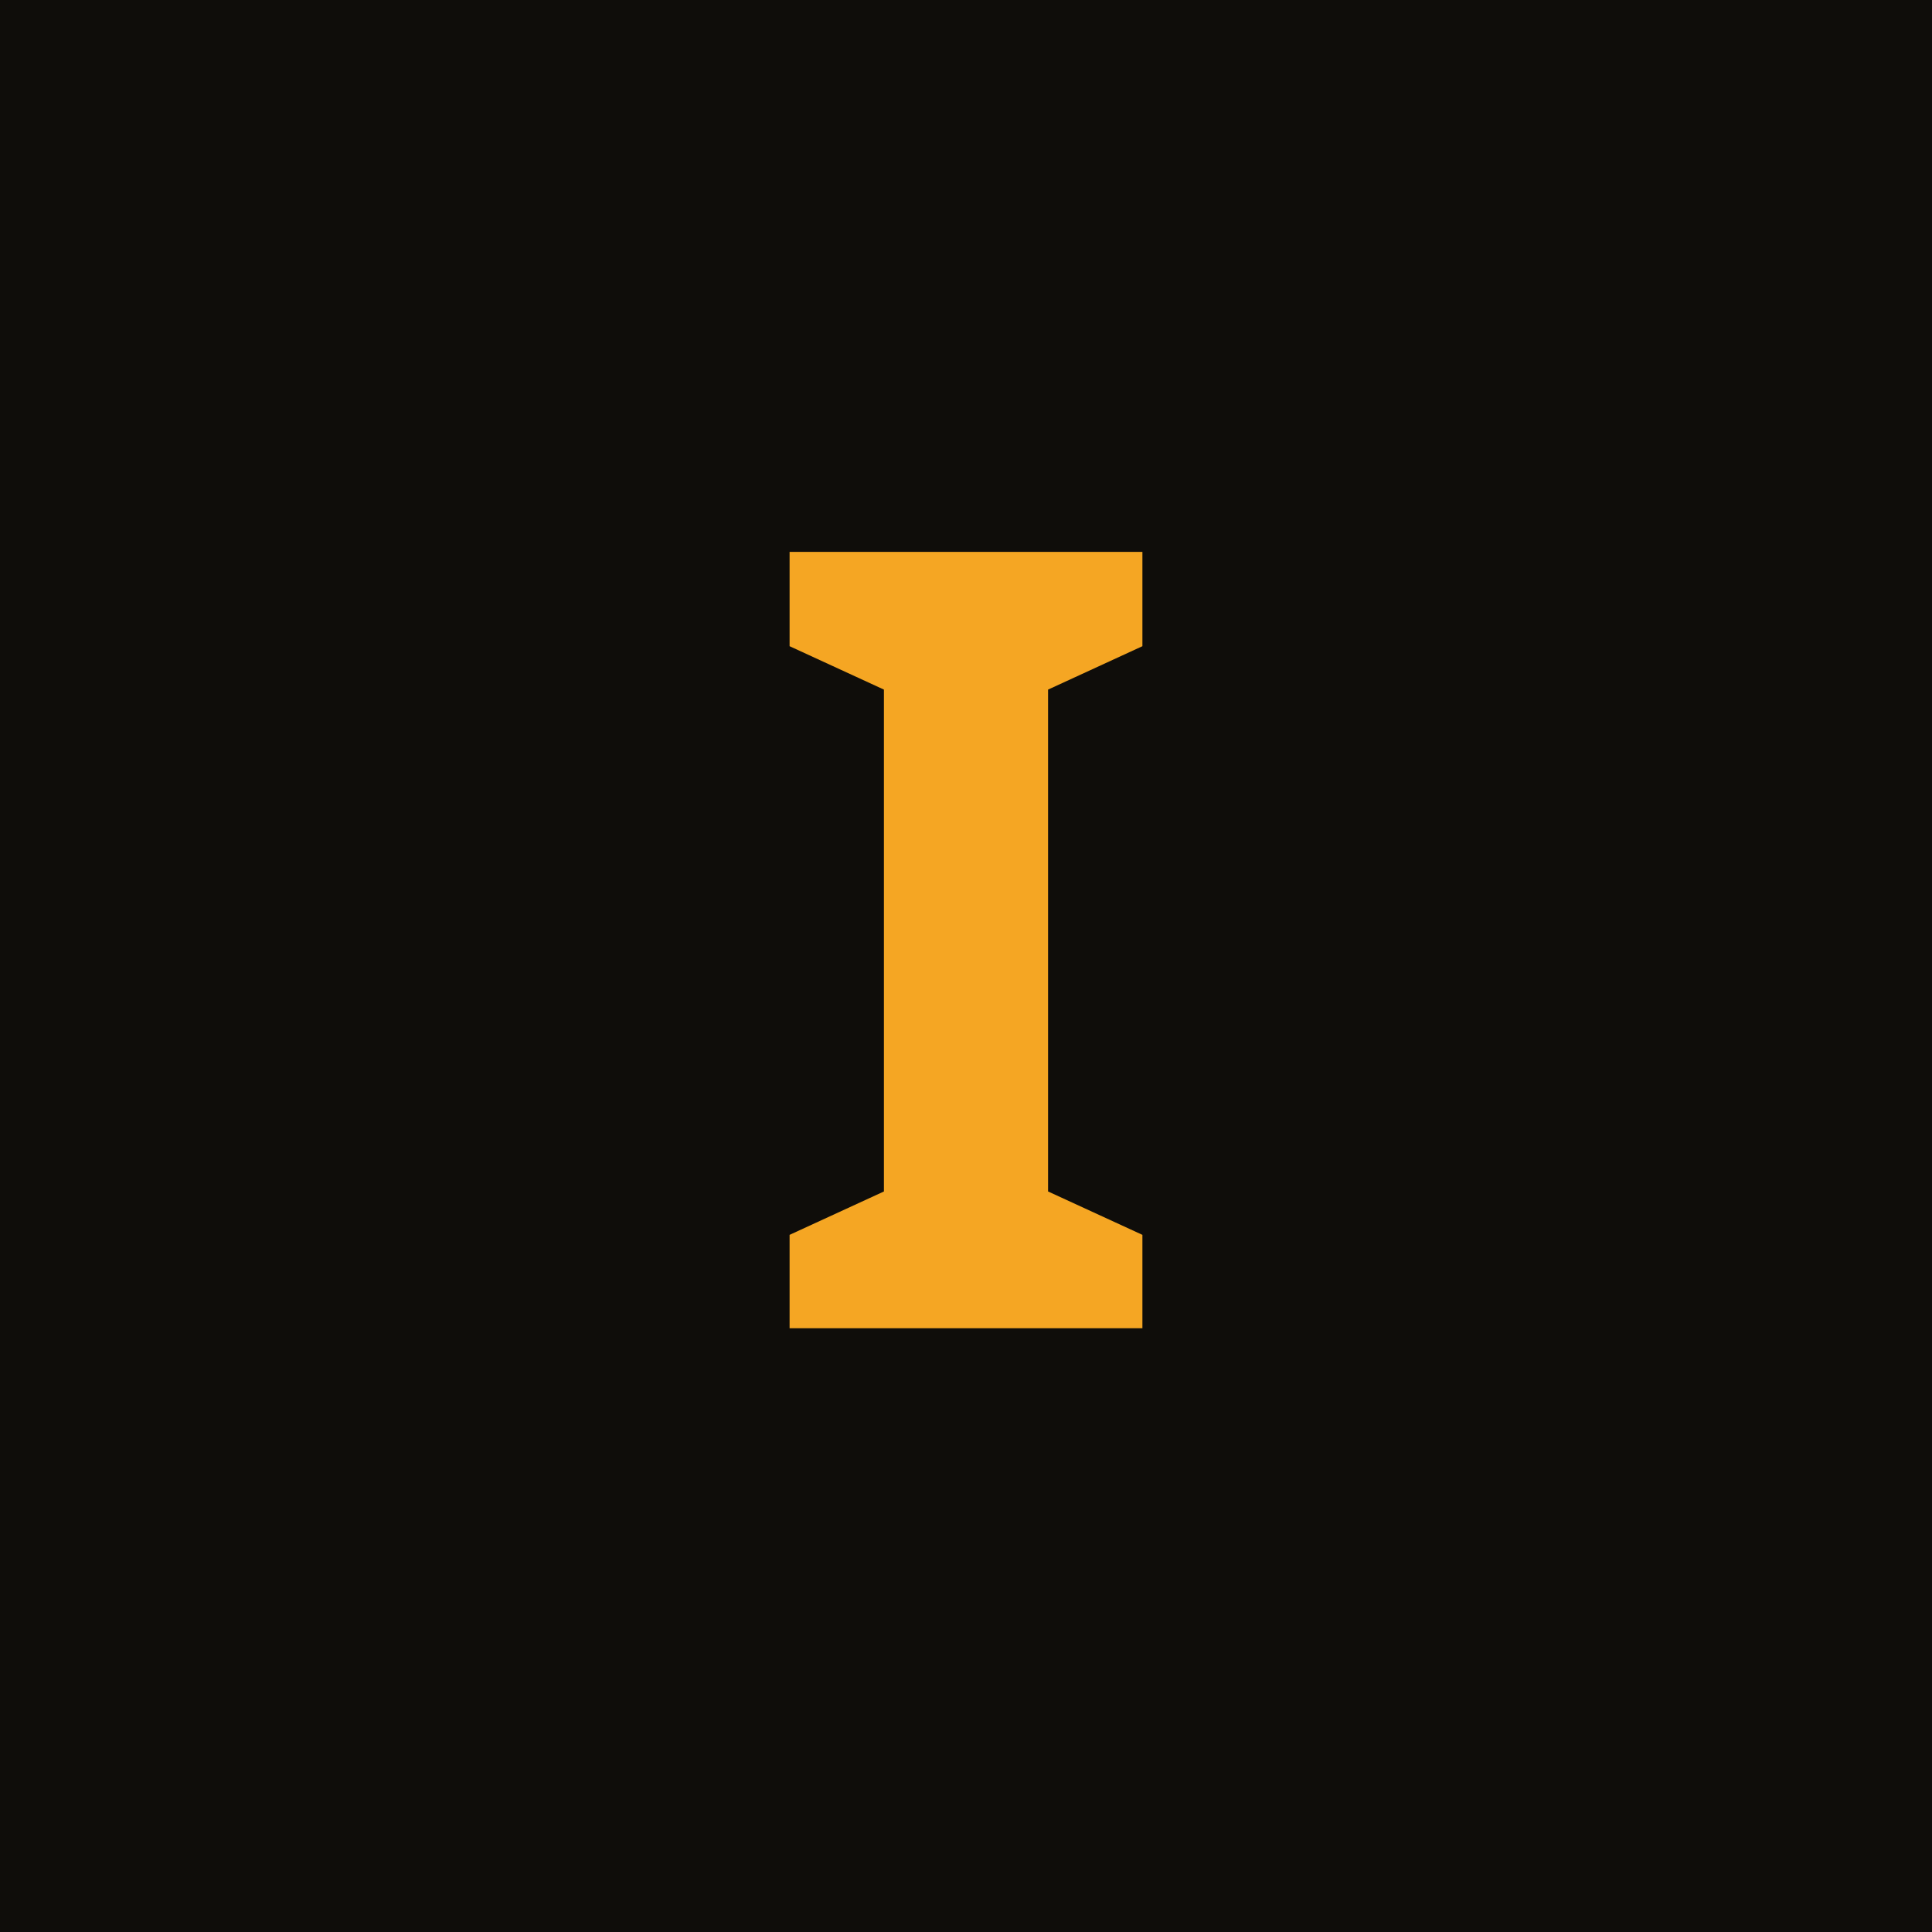
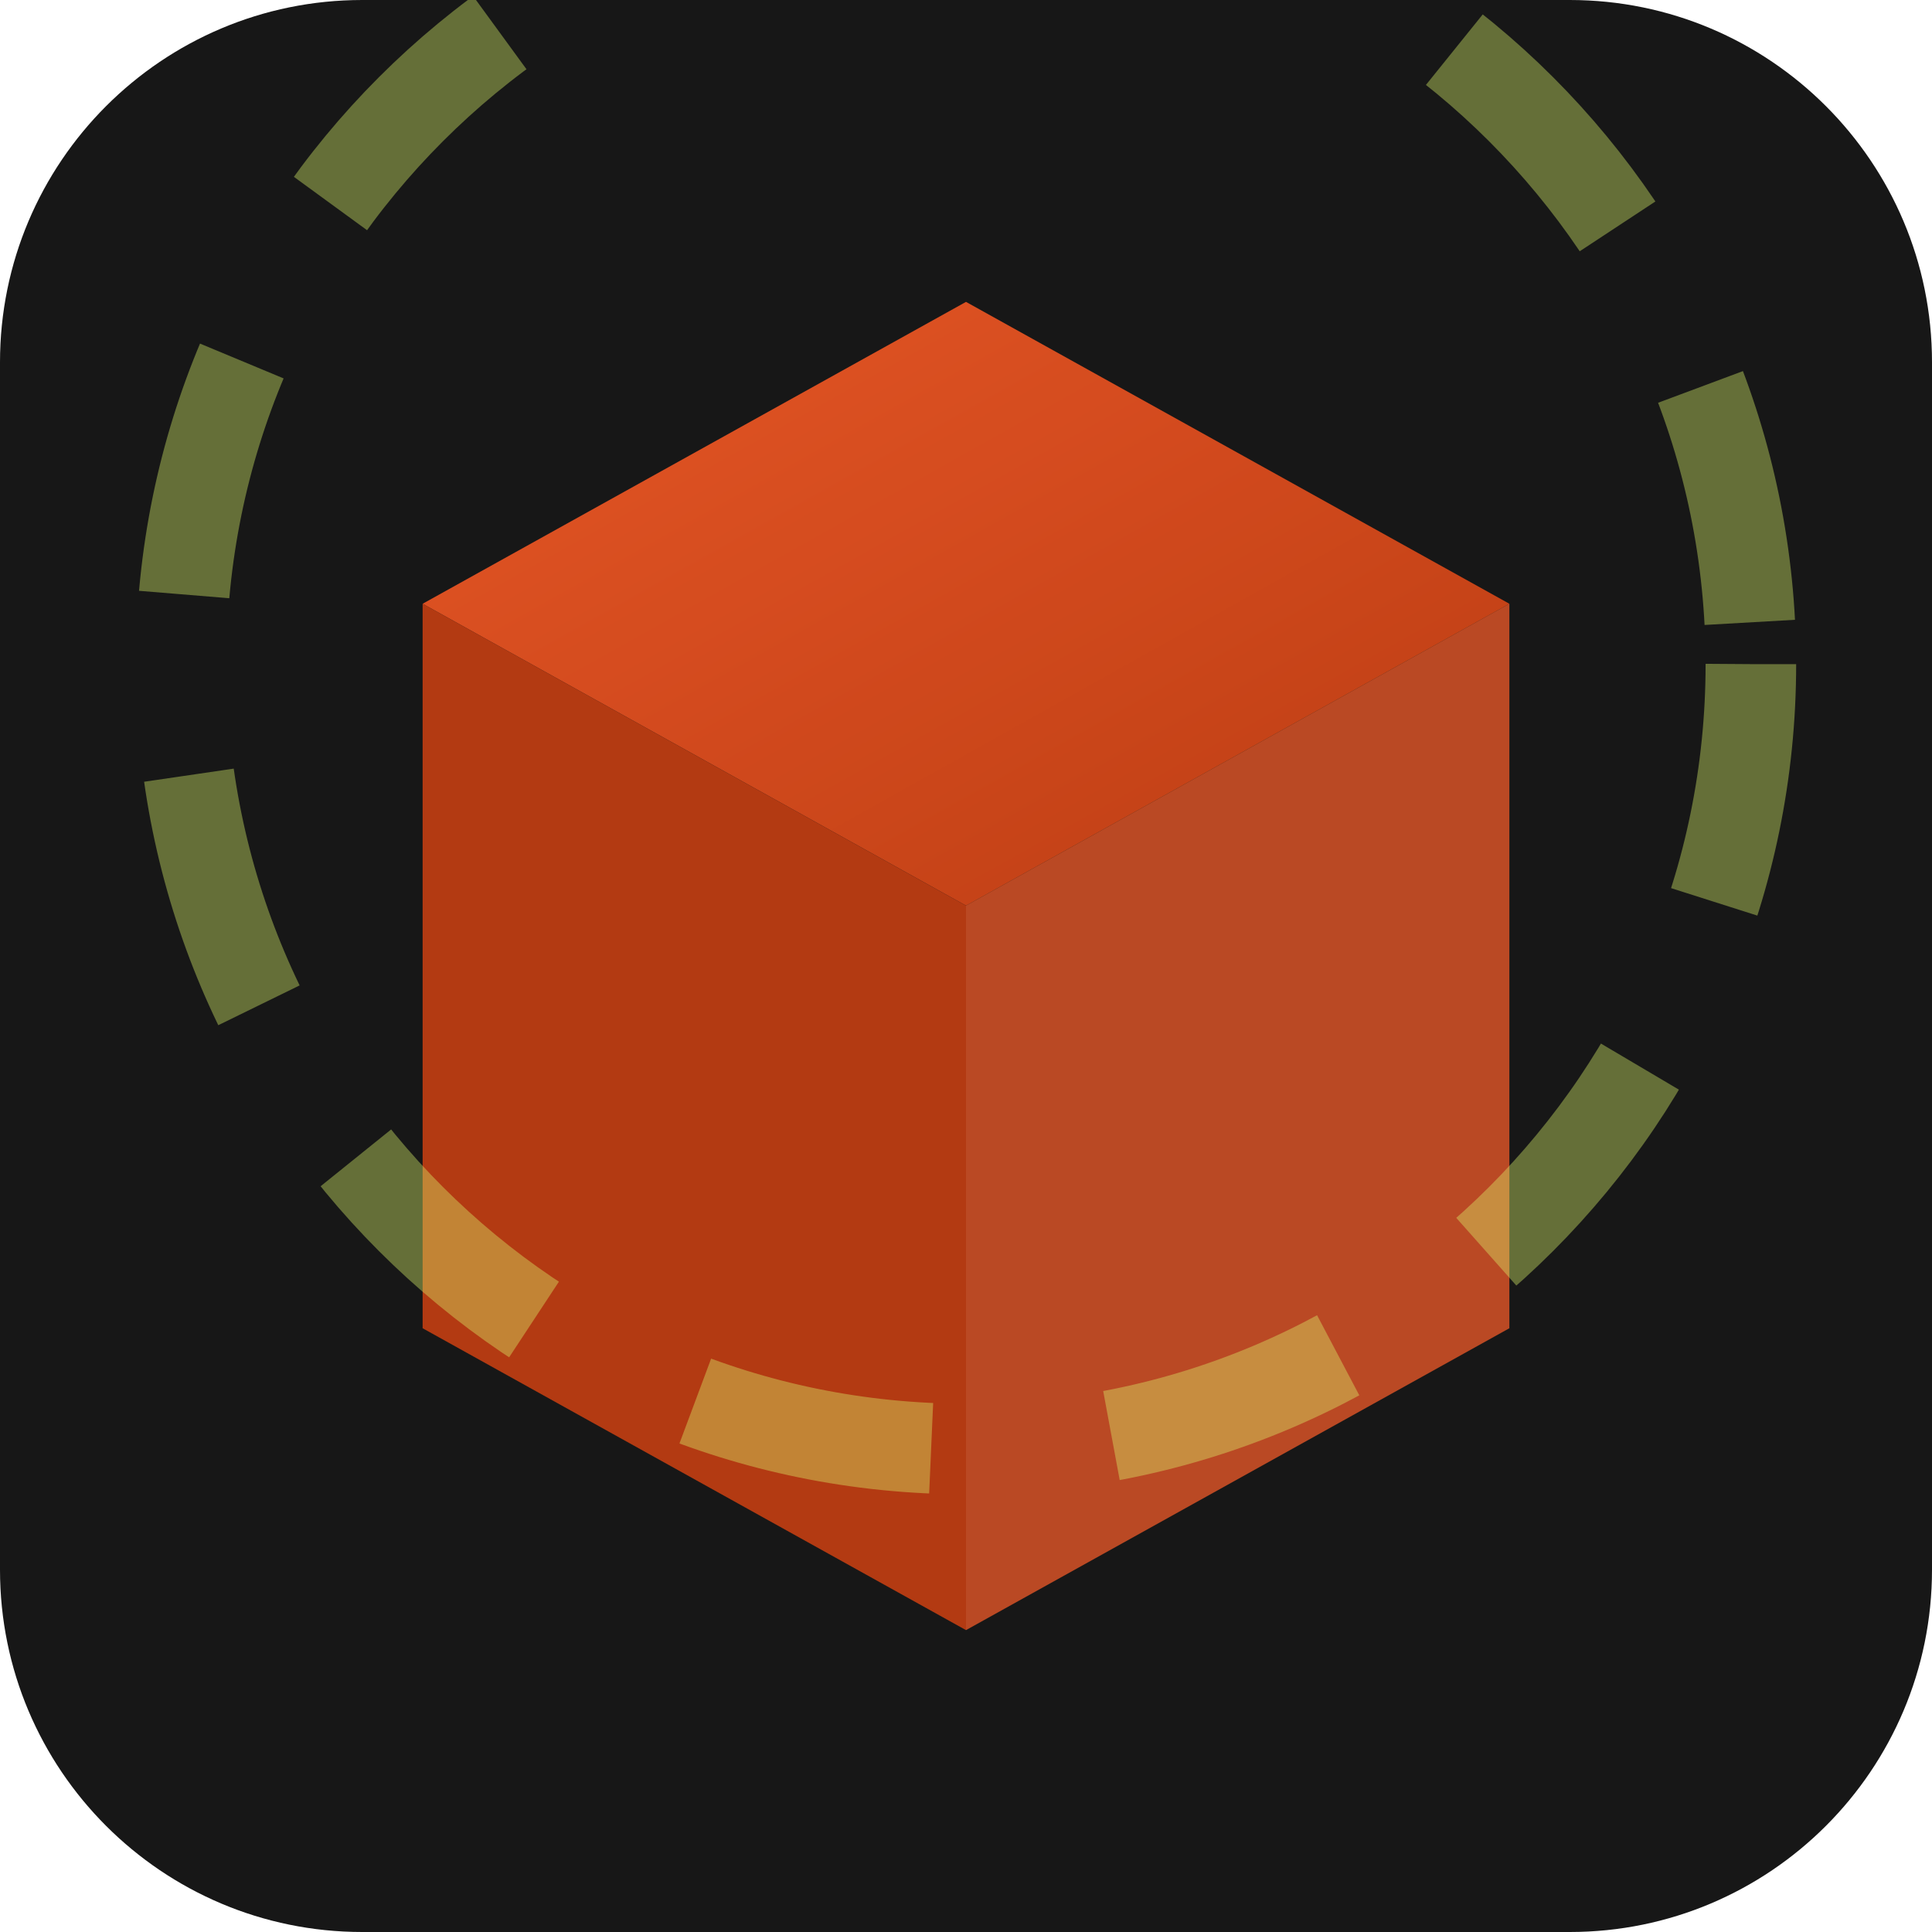
<svg xmlns="http://www.w3.org/2000/svg" viewBox="0 0 32 32">
-   <rect width="32" height="32" fill="#0f0d0a" />
-   <text x="16" y="22" text-anchor="middle" font-size="18" fill="#f5a623" font-family="sans-serif" font-weight="bold">I</text>
+   <defs>
+     <linearGradient id="cg" x1="0%" y1="0%" x2="100%" y2="100%">
+       <stop offset="0%" stop-color="#F05A28" />
+       <stop offset="100%" stop-color="#c43e12" />
+     </linearGradient>
+   </defs>
+   <rect width="32" height="32" fill="#171717" rx="6" />
+   <polygon points="16,5 25,10 16,15 7,10" fill="url(#cg)" opacity="0.95" />
+   <polygon points="7,10 16,15 16,27 7,22" fill="#c43e12" opacity="0.9" />
+   <polygon points="16,15 25,10 25,22 16,27" fill="#F05A28" opacity="0.75" />
+   <circle cx="16" cy="11" r="13" fill="none" stroke="#D9F36A" stroke-width="1.5" opacity="0.4" stroke-dasharray="4 3" />
</svg>
